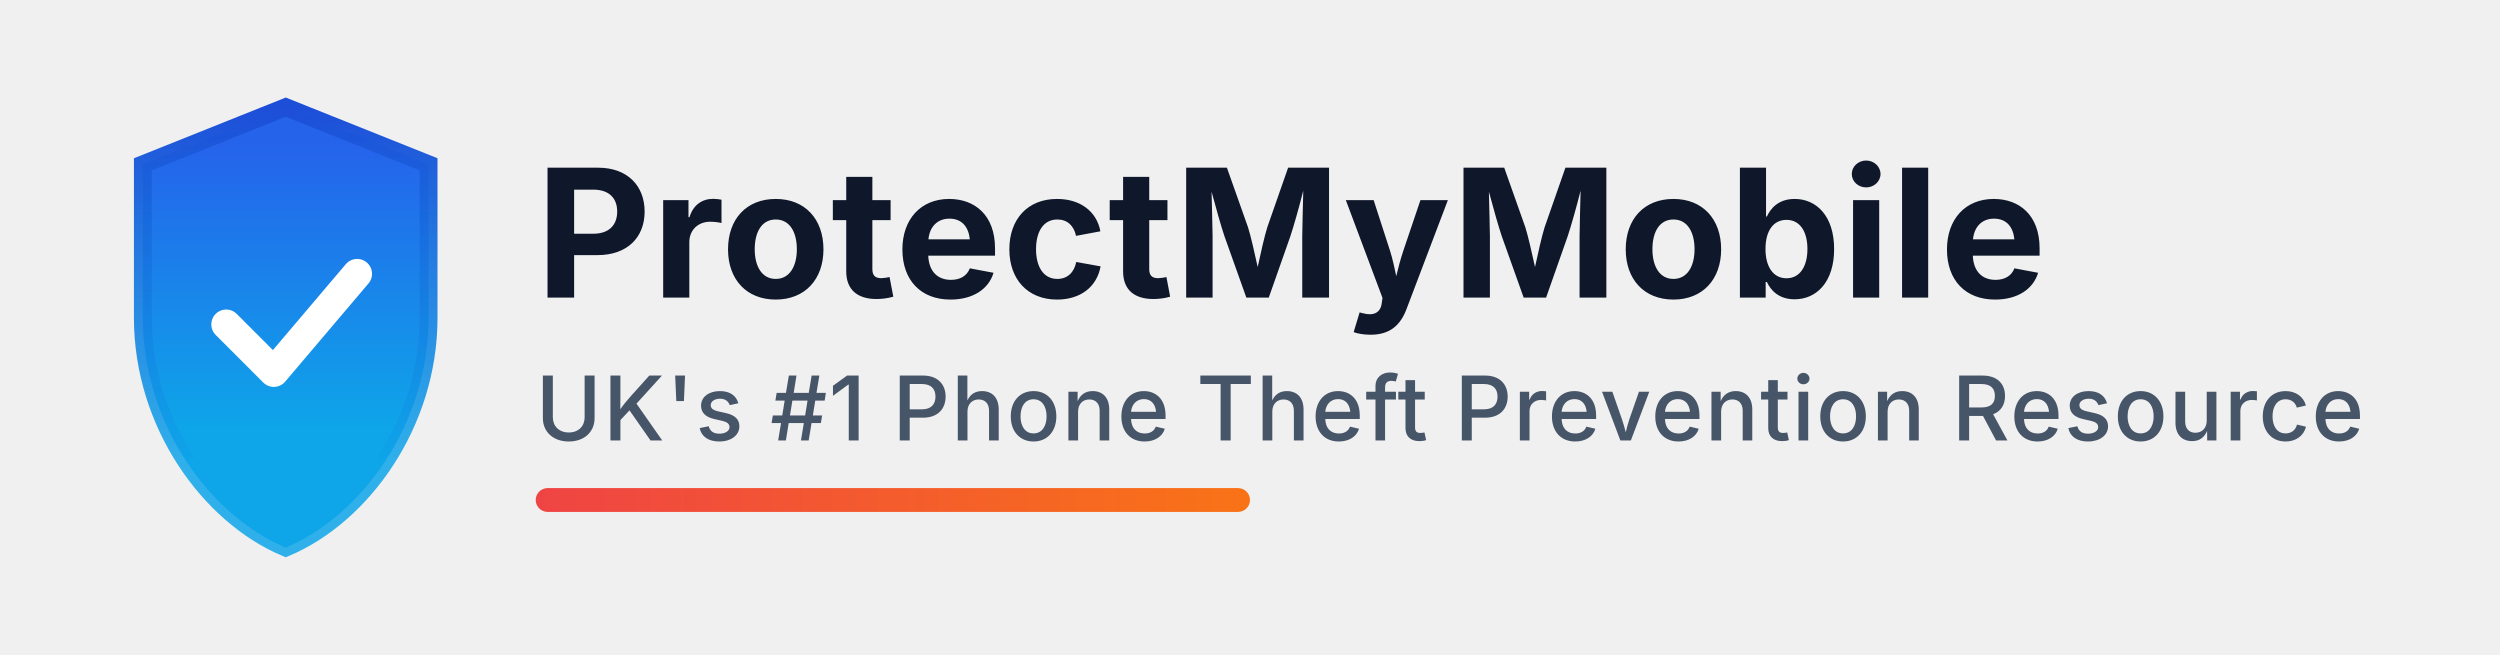
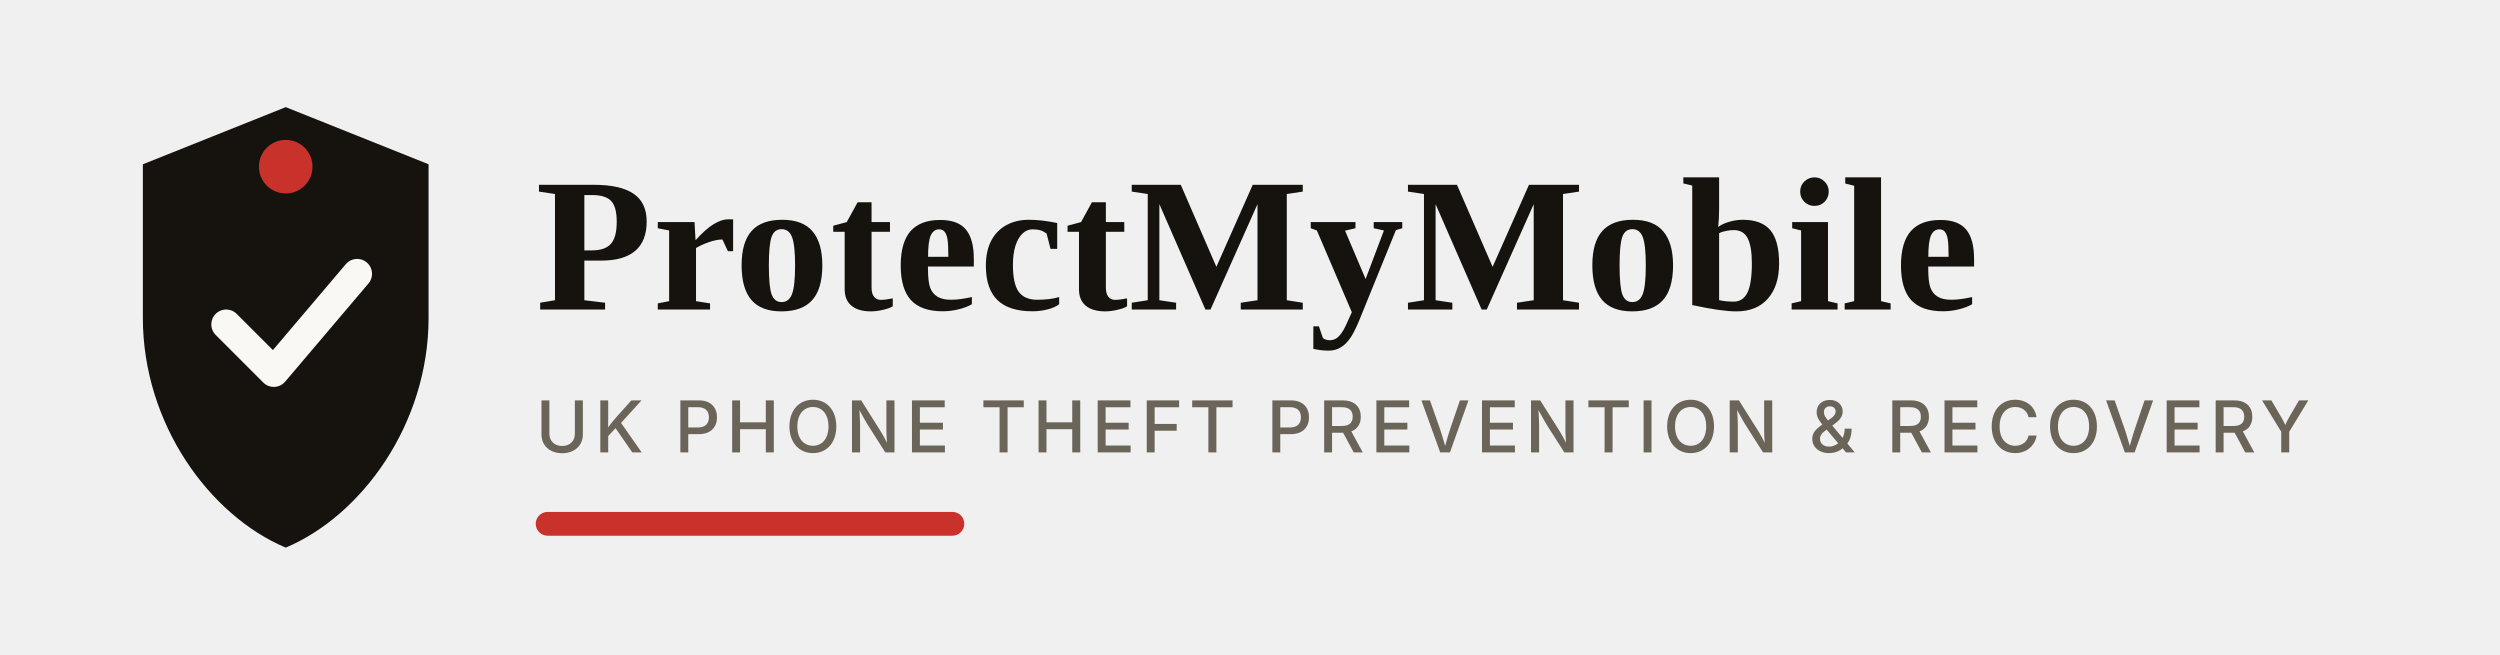
<svg xmlns="http://www.w3.org/2000/svg" width="420" height="110" viewBox="0 0 420 110" fill="none" role="img" aria-labelledby="title desc">
-   <defs>
-     <linearGradient id="shieldFill" x1="24" y1="6" x2="24" y2="54" gradientUnits="userSpaceOnUse">
-       <stop stop-color="#2563EB" />
-       <stop offset="1" stop-color="#0EA5E9" />
-     </linearGradient>
-     <linearGradient id="shieldStroke" x1="24" y1="0" x2="24" y2="60" gradientUnits="userSpaceOnUse">
-       <stop stop-color="#1D4ED8" />
-       <stop offset="1" stop-color="#0EA5E9" stop-opacity="0.85" />
-     </linearGradient>
-     <linearGradient id="accentBar" x1="0" y1="0" x2="1" y2="0" gradientUnits="objectBoundingBox">
-       <stop offset="0%" stop-color="#ef4444" />
-       <stop offset="100%" stop-color="#f97316" />
-     </linearGradient>
-   </defs>
  <g transform="translate(24 18)">
-     <path d="M24 0L48 9.6V35.4C48 53.2 36.8 68.6 24 74 11.2 68.6 0 53.2 0 35.4V9.6L24 0Z" fill="url(#shieldFill)" stroke="url(#shieldStroke)" stroke-width="3" />
-     <path d="M14 36.5L22 44.5L36 28" stroke="#ffffff" stroke-width="5" stroke-linecap="round" stroke-linejoin="round" />
+     <path d="M24 0L48 9.6V35.4C48 53.2 36.8 68.6 24 74 11.2 68.6 0 53.2 0 35.4V9.6L24 0Z" fill="#16130F" />
+     <path d="M14 36.5L22 44.5L36 28" stroke="#FAF8F5" stroke-width="5" stroke-linecap="round" stroke-linejoin="round" />
+     <circle cx="24" cy="10" r="4.5" fill="#C8322B" />
  </g>
-   <text x="90" y="50" fill="#0F172A" font-family="'Inter', system-ui, -apple-system, 'Segoe UI', sans-serif" font-size="30" font-weight="700" letter-spacing="0.1">ProtectMyMobile</text>
-   <text x="90" y="74" fill="#475569" font-family="'Inter', system-ui, -apple-system, 'Segoe UI', sans-serif" font-size="15" font-weight="500" letter-spacing="0.25">UK's #1 Phone Theft Prevention Resource</text>
-   <rect x="90" y="82" width="120" height="4" rx="2" fill="url(#accentBar)" />
+   <text x="90" y="52" fill="#16130F" font-family="Georgia, 'Times New Roman', serif" font-size="32" font-weight="700" letter-spacing="0.1">ProtectMyMobile</text>
+   <text x="90" y="76" fill="#6B6459" font-family="system-ui, -apple-system, 'Segoe UI', sans-serif" font-size="12" font-weight="500" letter-spacing="1">UK PHONE THEFT PREVENTION &amp; RECOVERY</text>
+   <rect x="90" y="86" width="72" height="4" rx="2" fill="#C8322B" />
</svg>
